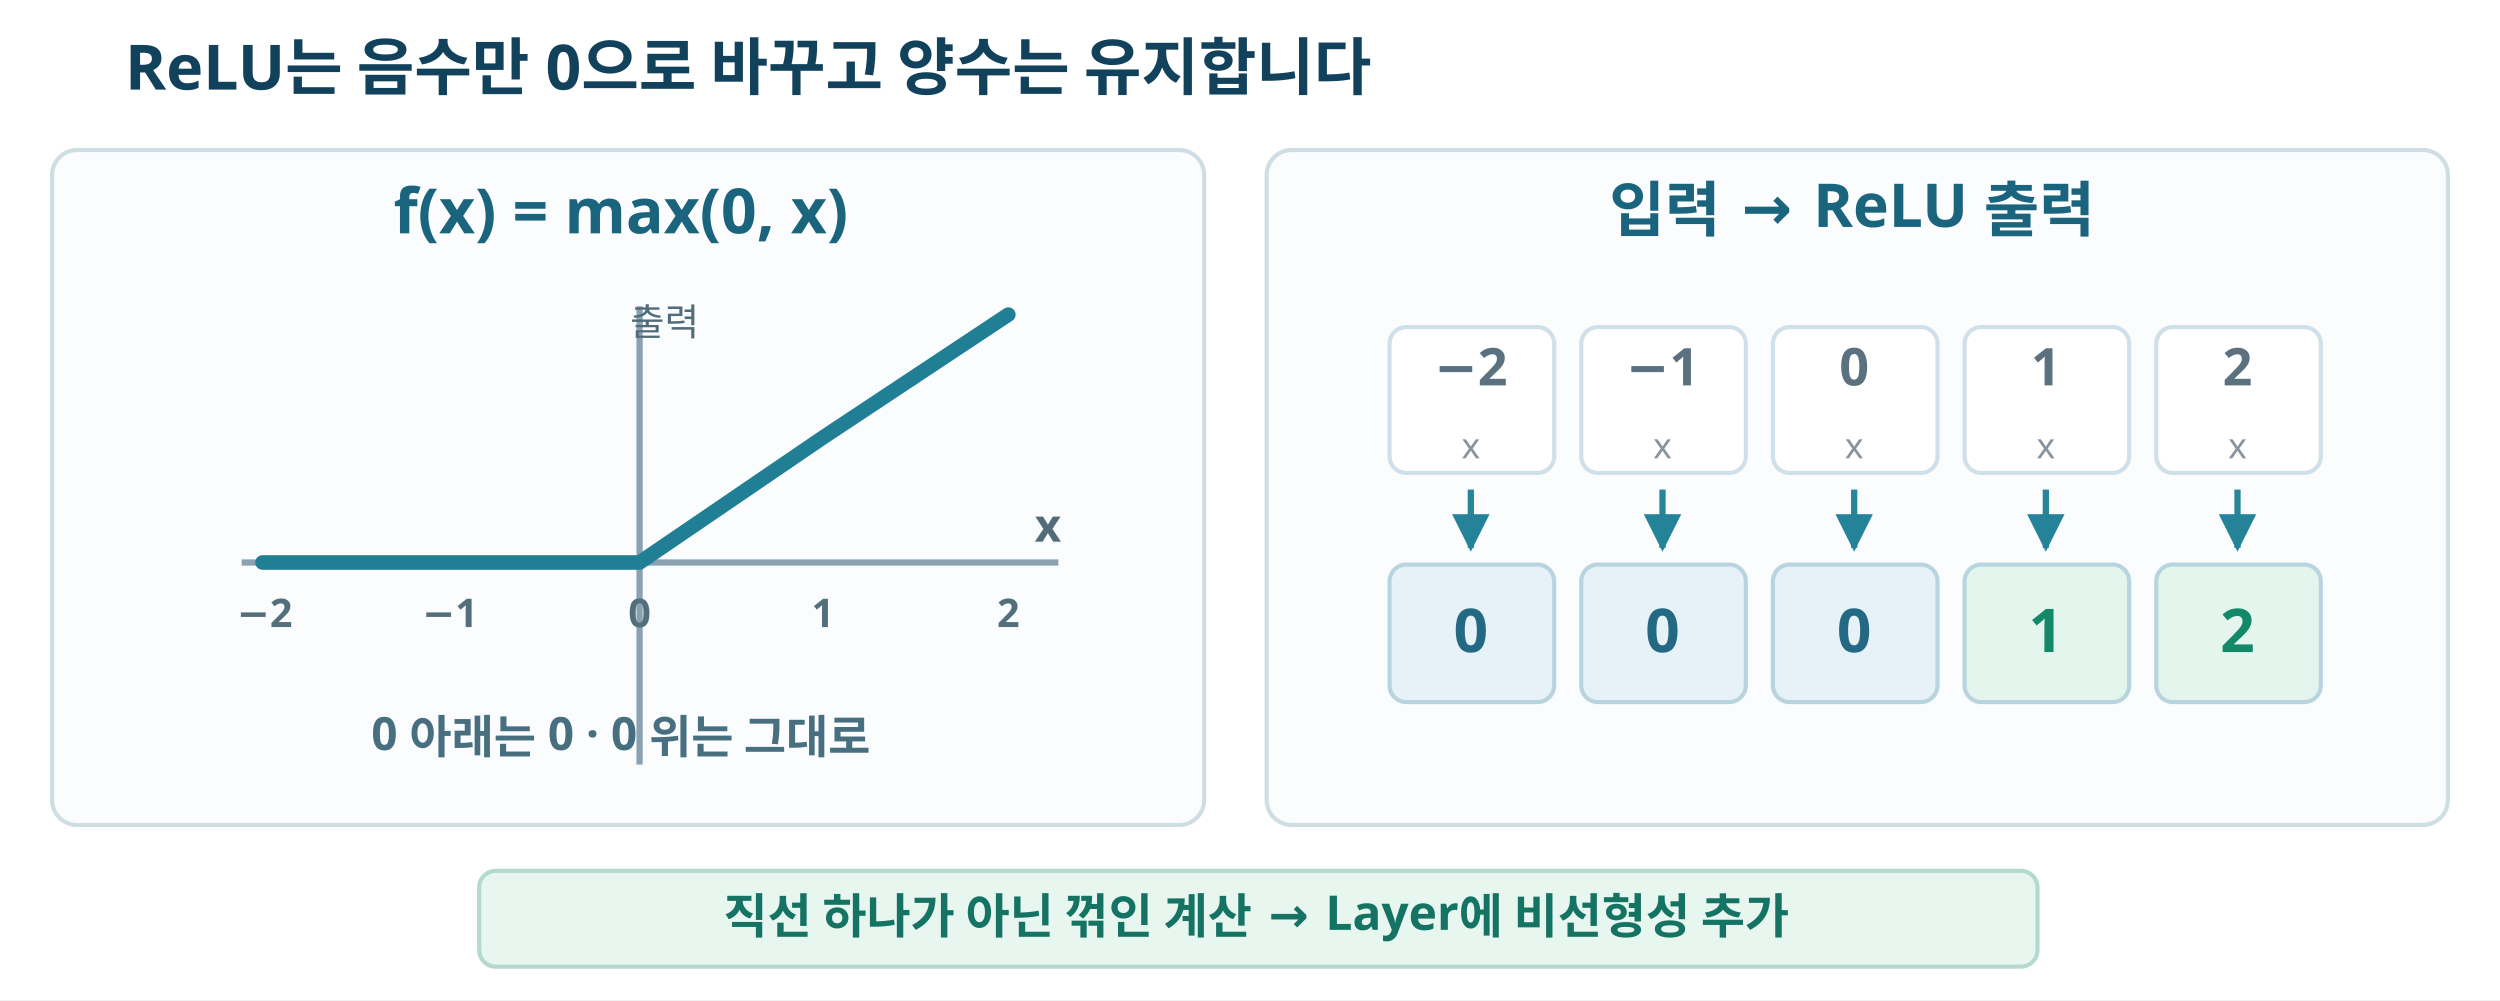
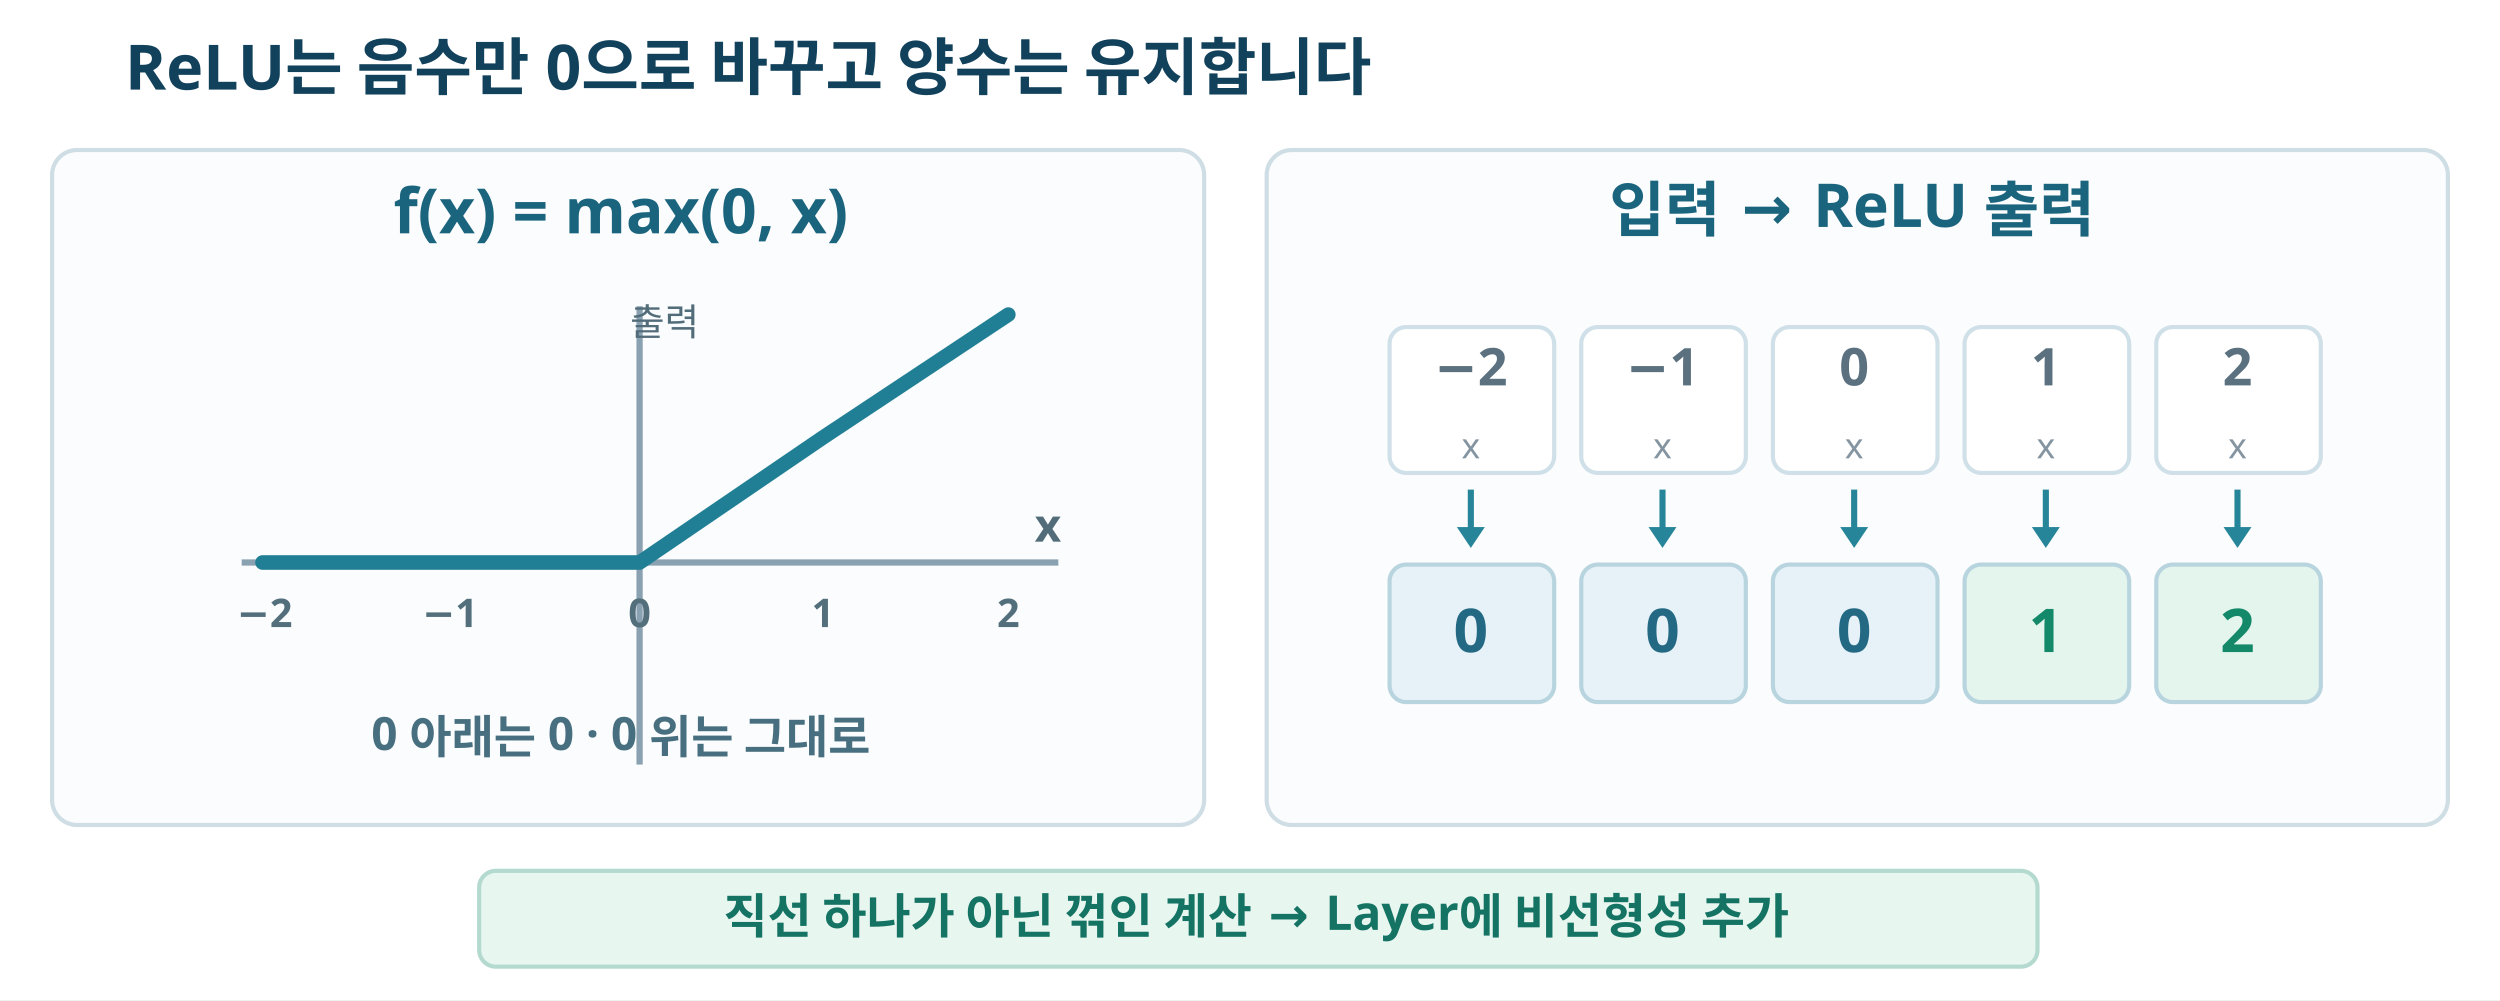
<svg xmlns="http://www.w3.org/2000/svg" width="1200" height="480" viewBox="0 0 1200 480" role="img" aria-label="ReLU x 값 -2 -1 0 1 2에 대해 출력 0 0 0 1 2와 꺾인 ReLU 그래프">
  <defs>
    <marker id="a" viewBox="0 0 10 10" refX="9" refY="5" markerWidth="6" markerHeight="6" orient="auto">
      <path d="M0 0L10 5L0 10Z" fill="#248398" />
    </marker>
  </defs>
  <rect width="1200" height="480" fill="#fff" />
  <text x="60" y="43" text-anchor="start" font-family="Malgun Gothic,Noto Sans KR,sans-serif" font-size="30" font-weight="780" fill="#12415b">ReLU는 음수만 0으로 바꾸고 양수는 유지합니다</text>
  <rect x="25" y="72" width="553" height="324" rx="12" fill="#fafcfd" stroke="#cfdee4" stroke-width="2" />
  <rect x="608" y="72" width="567" height="324" rx="12" fill="#fafcfd" stroke="#cfdee4" stroke-width="2" />
  <text x="298" y="112" text-anchor="middle" font-family="Malgun Gothic,Noto Sans KR,sans-serif" font-size="30" font-weight="760" fill="#1b647d">f(x) = max(0, x)</text>
  <line x1="116" y1="270" x2="508" y2="270" stroke="#8aa1b2" stroke-width="3" />
  <line x1="307" y1="367" x2="307" y2="147" stroke="#8aa1b2" stroke-width="3" />
  <polyline points="126,270 216,270 307,270 395,210 484,151" fill="none" stroke="#217f95" stroke-width="7" stroke-linecap="round" stroke-linejoin="round" />
  <text x="127" y="301" text-anchor="middle" font-family="Malgun Gothic,Noto Sans KR,sans-serif" font-size="19" font-weight="570" fill="#536f7c">−2</text>
  <text x="216" y="301" text-anchor="middle" font-family="Malgun Gothic,Noto Sans KR,sans-serif" font-size="19" font-weight="570" fill="#536f7c">−1</text>
  <text x="307" y="301" text-anchor="middle" font-family="Malgun Gothic,Noto Sans KR,sans-serif" font-size="19" font-weight="570" fill="#536f7c">0</text>
  <text x="395" y="301" text-anchor="middle" font-family="Malgun Gothic,Noto Sans KR,sans-serif" font-size="19" font-weight="570" fill="#536f7c">1</text>
  <text x="484" y="301" text-anchor="middle" font-family="Malgun Gothic,Noto Sans KR,sans-serif" font-size="19" font-weight="570" fill="#536f7c">2</text>
  <text x="503" y="260" text-anchor="middle" font-family="Malgun Gothic,Noto Sans KR,sans-serif" font-size="22" font-weight="650" fill="#526c7a">x</text>
  <text x="319" y="161" text-anchor="middle" font-family="Malgun Gothic,Noto Sans KR,sans-serif" font-size="18" font-weight="start" fill="#526c7a">출력</text>
  <text x="298" y="360" text-anchor="middle" font-family="Malgun Gothic,Noto Sans KR,sans-serif" font-size="22" font-weight="600" fill="#486f80">0 아래는 0  ·  0 위는 그대로</text>
  <text x="889" y="111" text-anchor="middle" font-family="Malgun Gothic,Noto Sans KR,sans-serif" font-size="29" font-weight="760" fill="#1b647d">입력 → ReLU 출력</text>
  <rect x="667" y="157" width="79" height="70" rx="8" fill="#fff" stroke="#d0e0e8" stroke-width="2" />
  <text x="706" y="185" text-anchor="middle" font-family="Malgun Gothic,Noto Sans KR,sans-serif" font-size="25" font-weight="650" fill="#5b7180">−2</text>
  <text x="706" y="220" text-anchor="middle" font-family="Malgun Gothic,Noto Sans KR,sans-serif" font-size="17" font-weight="500" fill="#8495a1">x</text>
-   <path d="M706 235V263" stroke="#268598" stroke-width="3" marker-end="url(#a)" />
+   <path data-arrow-shape="solid" data-arrow-x1="706" data-arrow-y1="235" data-arrow-x2="706" data-arrow-y2="263" d="M704.53 235 L704.53 253 L699.3 253 L706 263 L712.7 253 L707.47 253 L707.47 235 Z" fill="#268598" />
  <rect x="667" y="271" width="79" height="66" rx="8" fill="#e6f2f8" stroke="#b8d5df" stroke-width="2" />
  <text x="706" y="313" text-anchor="middle" font-family="Malgun Gothic,Noto Sans KR,sans-serif" font-size="29" font-weight="760" fill="#246984">0</text>
  <rect x="759" y="157" width="79" height="70" rx="8" fill="#fff" stroke="#d0e0e8" stroke-width="2" />
  <text x="798" y="185" text-anchor="middle" font-family="Malgun Gothic,Noto Sans KR,sans-serif" font-size="25" font-weight="650" fill="#5b7180">−1</text>
  <text x="798" y="220" text-anchor="middle" font-family="Malgun Gothic,Noto Sans KR,sans-serif" font-size="17" font-weight="500" fill="#8495a1">x</text>
-   <path d="M798 235V263" stroke="#268598" stroke-width="3" marker-end="url(#a)" />
+   <path data-arrow-shape="solid" data-arrow-x1="798" data-arrow-y1="235" data-arrow-x2="798" data-arrow-y2="263" d="M796.53 235 L796.53 253 L791.3 253 L798 263 L804.7 253 L799.47 253 L799.47 235 Z" fill="#268598" />
  <rect x="759" y="271" width="79" height="66" rx="8" fill="#e6f2f8" stroke="#b8d5df" stroke-width="2" />
  <text x="798" y="313" text-anchor="middle" font-family="Malgun Gothic,Noto Sans KR,sans-serif" font-size="29" font-weight="760" fill="#246984">0</text>
  <rect x="851" y="157" width="79" height="70" rx="8" fill="#fff" stroke="#d0e0e8" stroke-width="2" />
  <text x="890" y="185" text-anchor="middle" font-family="Malgun Gothic,Noto Sans KR,sans-serif" font-size="25" font-weight="650" fill="#5b7180">0</text>
  <text x="890" y="220" text-anchor="middle" font-family="Malgun Gothic,Noto Sans KR,sans-serif" font-size="17" font-weight="500" fill="#8495a1">x</text>
-   <path d="M890 235V263" stroke="#268598" stroke-width="3" marker-end="url(#a)" />
+   <path data-arrow-shape="solid" data-arrow-x1="890" data-arrow-y1="235" data-arrow-x2="890" data-arrow-y2="263" d="M888.53 235 L888.53 253 L883.3 253 L890 263 L896.7 253 L891.47 253 L891.47 235 Z" fill="#268598" />
  <rect x="851" y="271" width="79" height="66" rx="8" fill="#e6f2f8" stroke="#b8d5df" stroke-width="2" />
  <text x="890" y="313" text-anchor="middle" font-family="Malgun Gothic,Noto Sans KR,sans-serif" font-size="29" font-weight="760" fill="#246984">0</text>
  <rect x="943" y="157" width="79" height="70" rx="8" fill="#fff" stroke="#d0e0e8" stroke-width="2" />
  <text x="982" y="185" text-anchor="middle" font-family="Malgun Gothic,Noto Sans KR,sans-serif" font-size="25" font-weight="650" fill="#5b7180">1</text>
  <text x="982" y="220" text-anchor="middle" font-family="Malgun Gothic,Noto Sans KR,sans-serif" font-size="17" font-weight="500" fill="#8495a1">x</text>
-   <path d="M982 235V263" stroke="#268598" stroke-width="3" marker-end="url(#a)" />
+   <path data-arrow-shape="solid" data-arrow-x1="982" data-arrow-y1="235" data-arrow-x2="982" data-arrow-y2="263" d="M980.53 235 L980.53 253 L975.3 253 L982 263 L988.7 253 L983.47 253 L983.47 235 Z" fill="#268598" />
  <rect x="943" y="271" width="79" height="66" rx="8" fill="#e4f5ed" stroke="#b8d5df" stroke-width="2" />
  <text x="982" y="313" text-anchor="middle" font-family="Malgun Gothic,Noto Sans KR,sans-serif" font-size="29" font-weight="760" fill="#14896a">1</text>
  <rect x="1035" y="157" width="79" height="70" rx="8" fill="#fff" stroke="#d0e0e8" stroke-width="2" />
  <text x="1074" y="185" text-anchor="middle" font-family="Malgun Gothic,Noto Sans KR,sans-serif" font-size="25" font-weight="650" fill="#5b7180">2</text>
  <text x="1074" y="220" text-anchor="middle" font-family="Malgun Gothic,Noto Sans KR,sans-serif" font-size="17" font-weight="500" fill="#8495a1">x</text>
-   <path d="M1074 235V263" stroke="#268598" stroke-width="3" marker-end="url(#a)" />
+   <path data-arrow-shape="solid" data-arrow-x1="1074" data-arrow-y1="235" data-arrow-x2="1074" data-arrow-y2="263" d="M1072.53 235 L1072.53 253 L1067.3 253 L1074 263 L1080.7 253 L1075.47 253 L1075.47 235 Z" fill="#268598" />
  <rect x="1035" y="271" width="79" height="66" rx="8" fill="#e4f5ed" stroke="#b8d5df" stroke-width="2" />
  <text x="1074" y="313" text-anchor="middle" font-family="Malgun Gothic,Noto Sans KR,sans-serif" font-size="29" font-weight="760" fill="#14896a">2</text>
  <rect x="230" y="418" width="748" height="46" rx="8" fill="#e8f6f0" stroke="#b4dacf" stroke-width="2" />
  <text x="603" y="448" text-anchor="middle" font-family="Malgun Gothic,Noto Sans KR,sans-serif" font-size="23" font-weight="730" fill="#147363">직선 하나가 아닌 꺾인 계산 → Layer에 비선형성 추가</text>
</svg>
